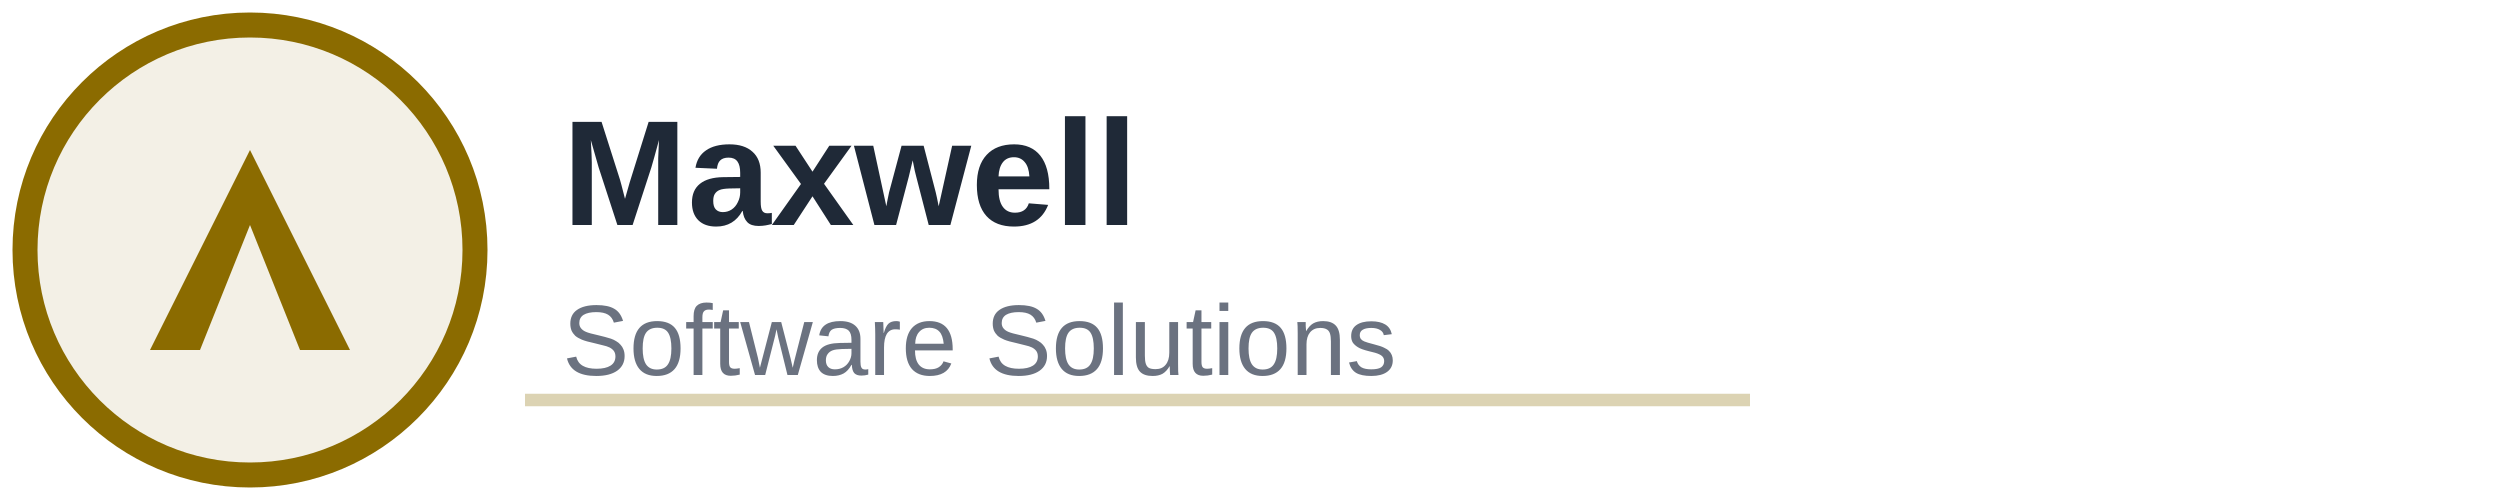
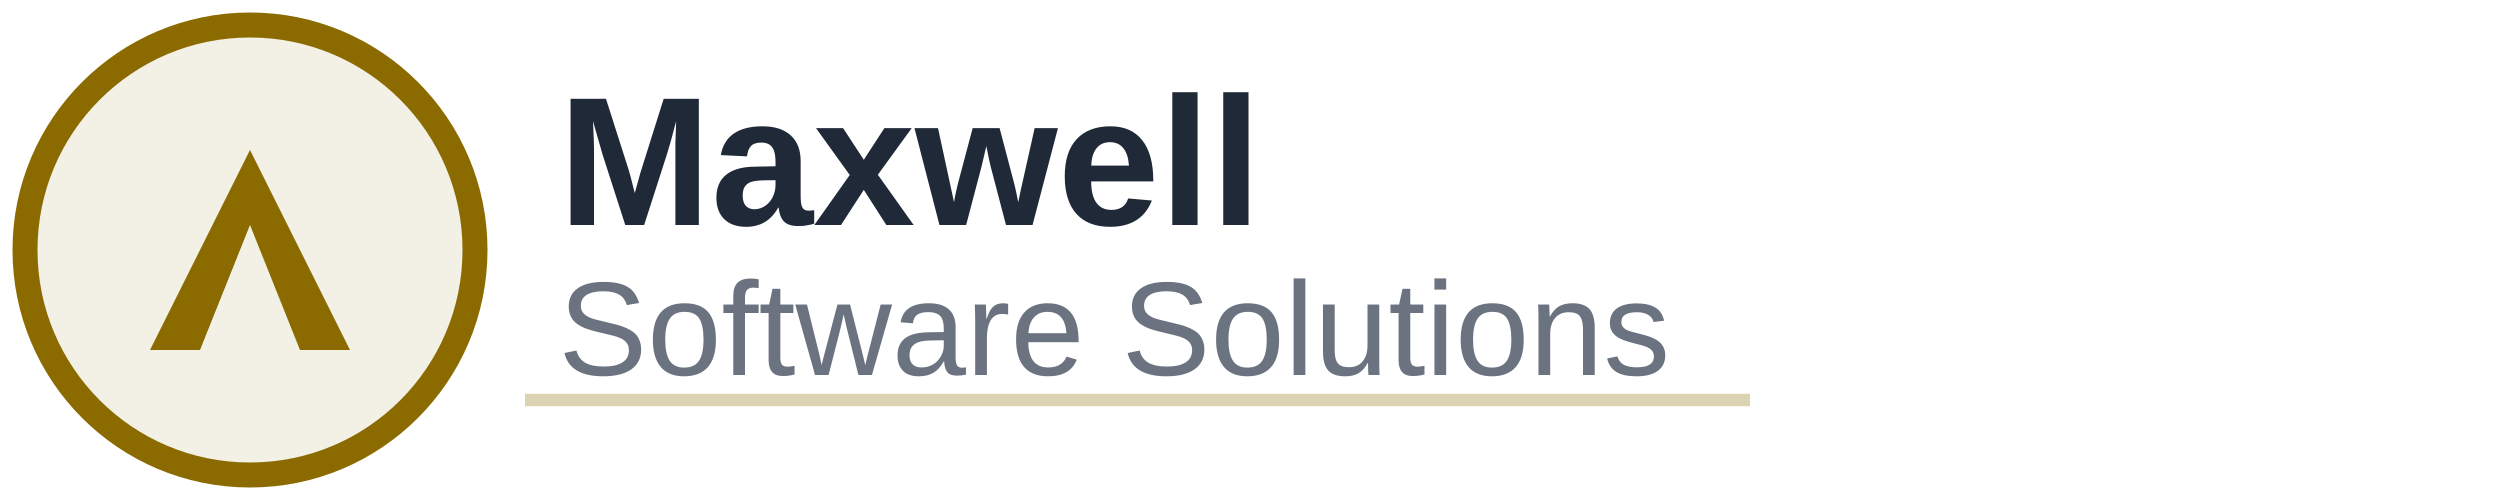
- <svg xmlns="http://www.w3.org/2000/svg" width="200" height="40" viewBox="0 0 200 40" fill="none">
-   <circle cx="20" cy="20" r="18" fill="#8B6B00" fill-opacity="0.1" stroke="#8B6B00" stroke-width="2" />
-   <path d="M 12 28 L 20 12 L 28 28 L 24 28 L 20 18 L 16 28 Z" fill="#8B6B00" />
-   <text x="45" y="18" font-family="Arial, sans-serif" font-size="12" font-weight="600" fill="#1F2937">Maxwell</text>
-   <text x="45" y="30" font-family="Arial, sans-serif" font-size="8" font-weight="400" fill="#6B7280">Software Solutions</text>
-   <line x1="42" y1="32" x2="140" y2="32" stroke="#8B6B00" stroke-width="1" stroke-opacity="0.3" />
+ <svg xmlns="http://www.w3.org/2000/svg" width="300" height="60" viewBox="0 0 300 60" fill="none">
+   <circle cx="30" cy="30" r="27" fill="#8B6B00" fill-opacity="0.1" stroke="#8B6B00" stroke-width="3" />
+   <path d="M 18 42 L 30 18 L 42 42 L 36 42 L 30 27 L 24 42 Z" fill="#8B6B00" />
+   <text x="67" y="27" font-family="Arial, sans-serif" font-size="22" font-weight="600" fill="#1F2937">Maxwell</text>
+   <text x="67" y="45" font-family="Arial, sans-serif" font-size="16" font-weight="400" fill="#6B7280">Software Solutions</text>
+   <line x1="63" y1="48" x2="210" y2="48" stroke="#8B6B00" stroke-width="1.5" stroke-opacity="0.3" />
</svg>
